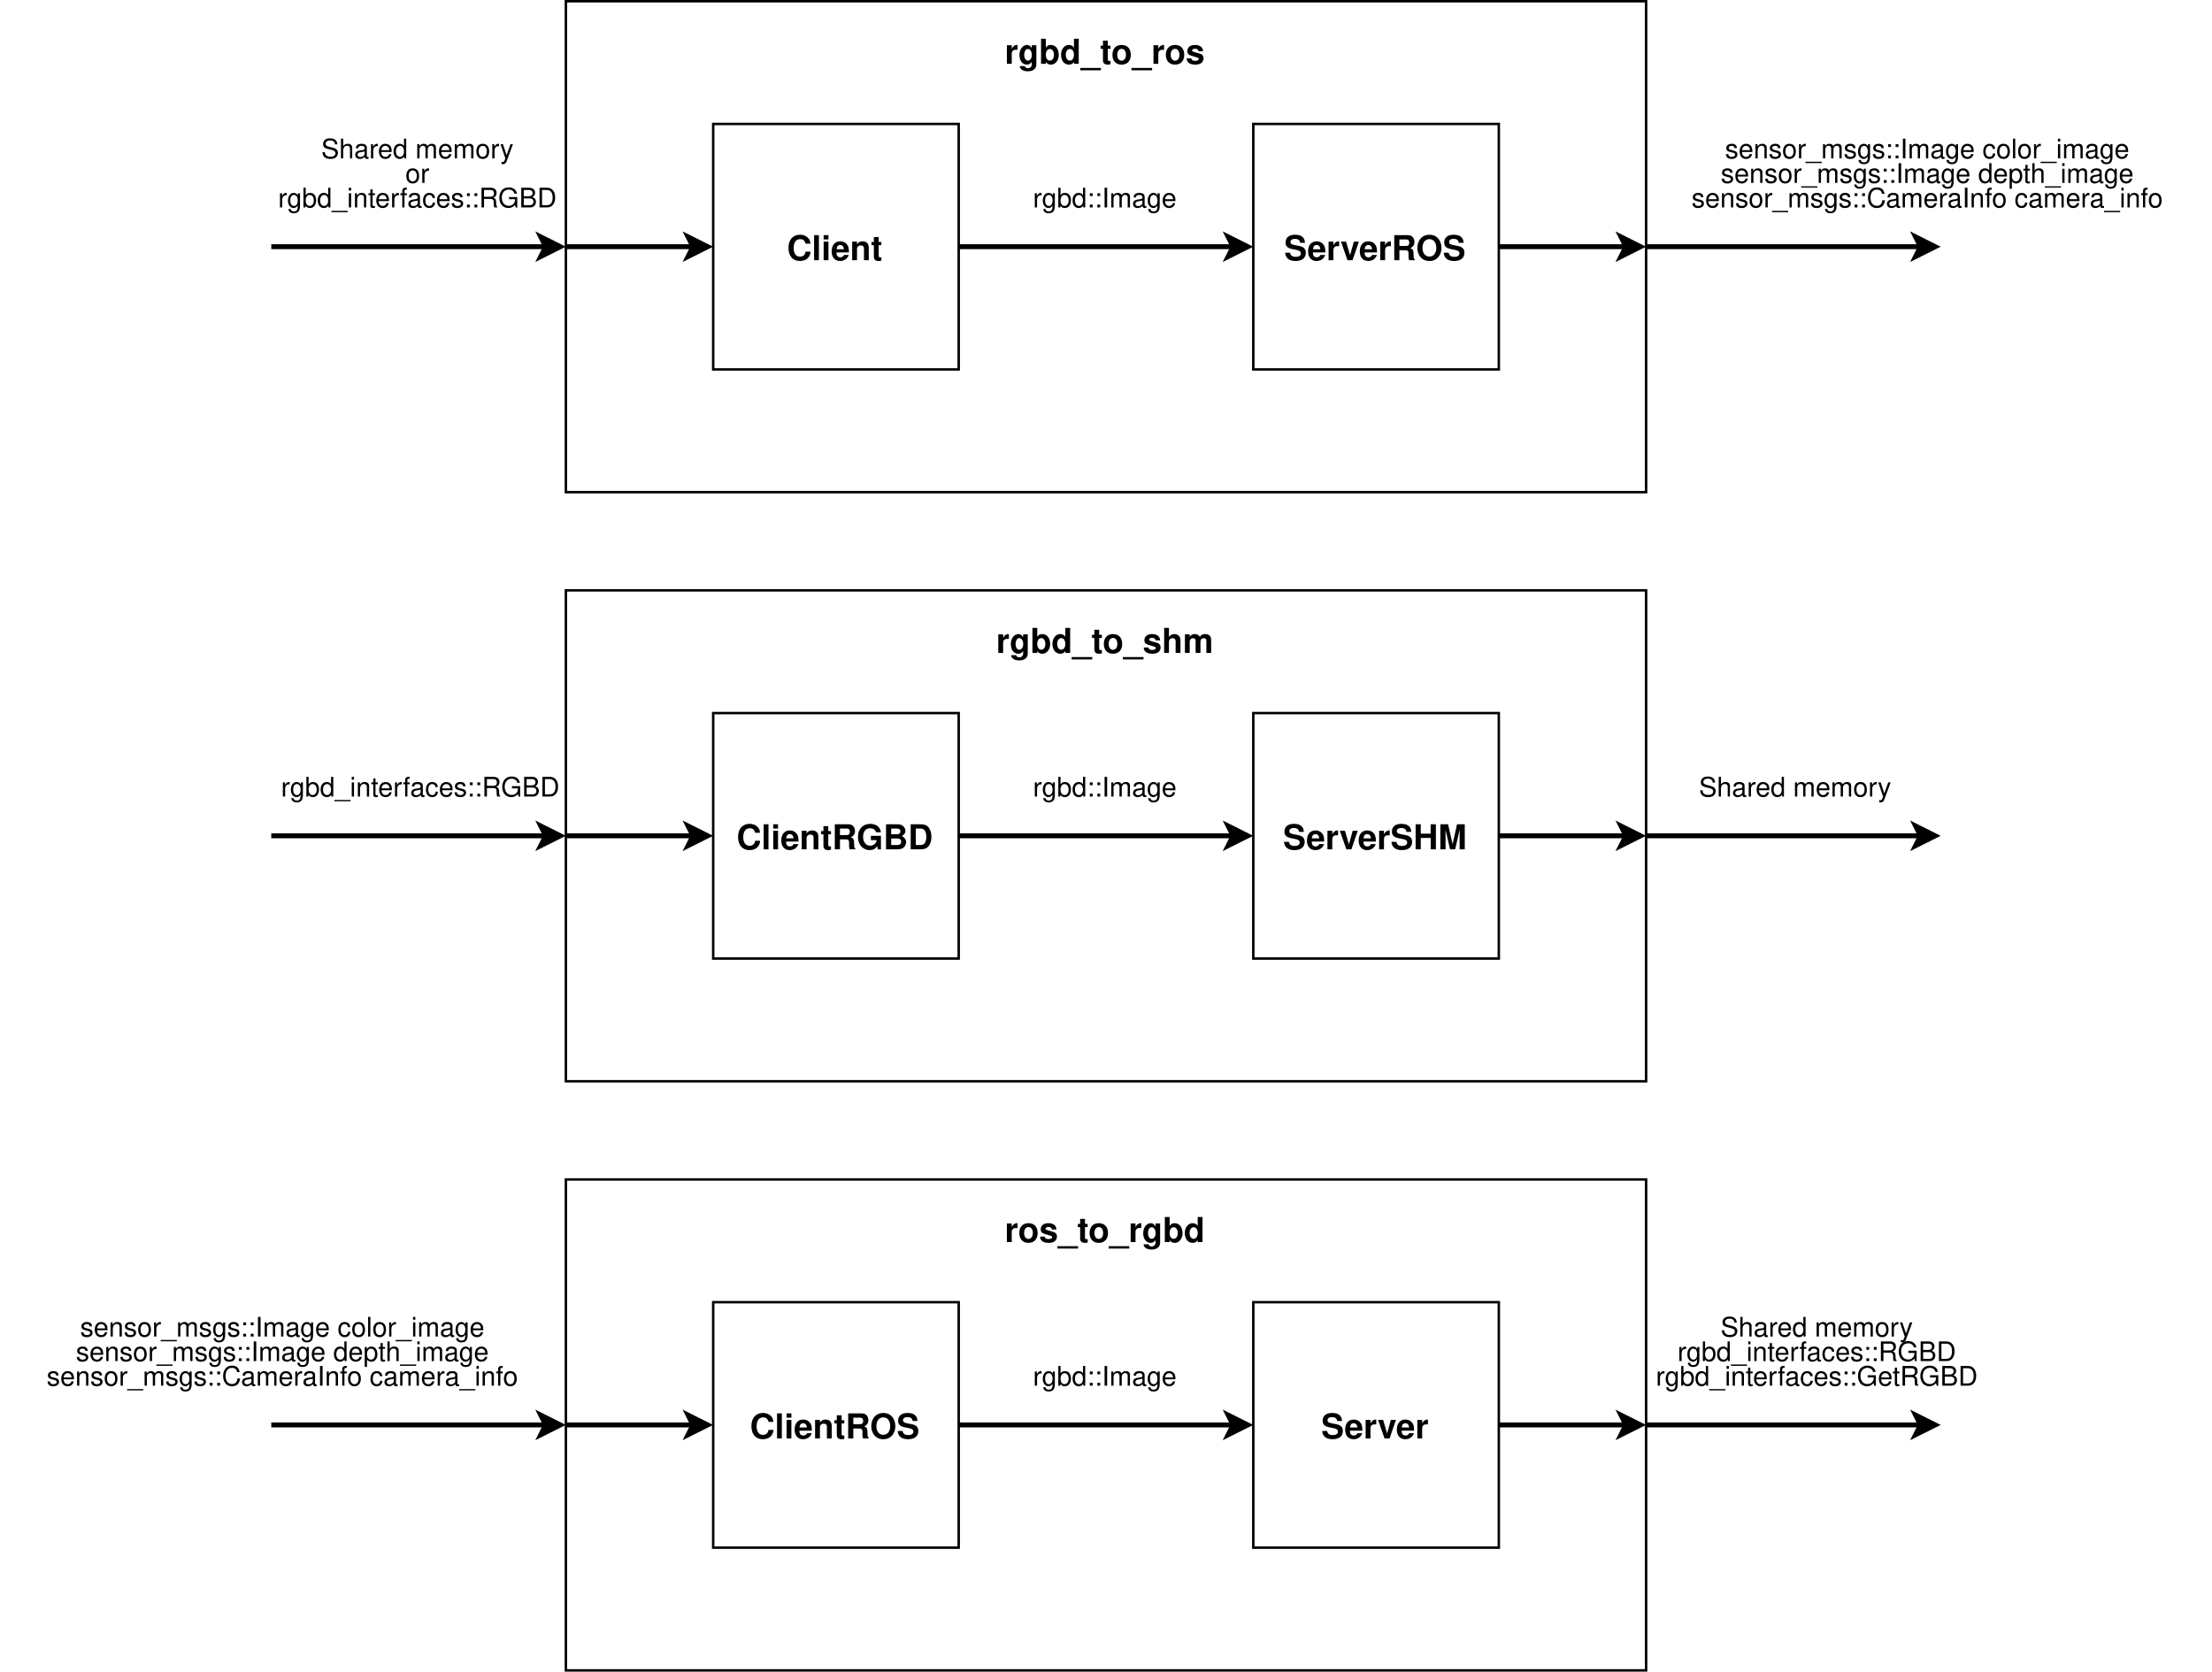
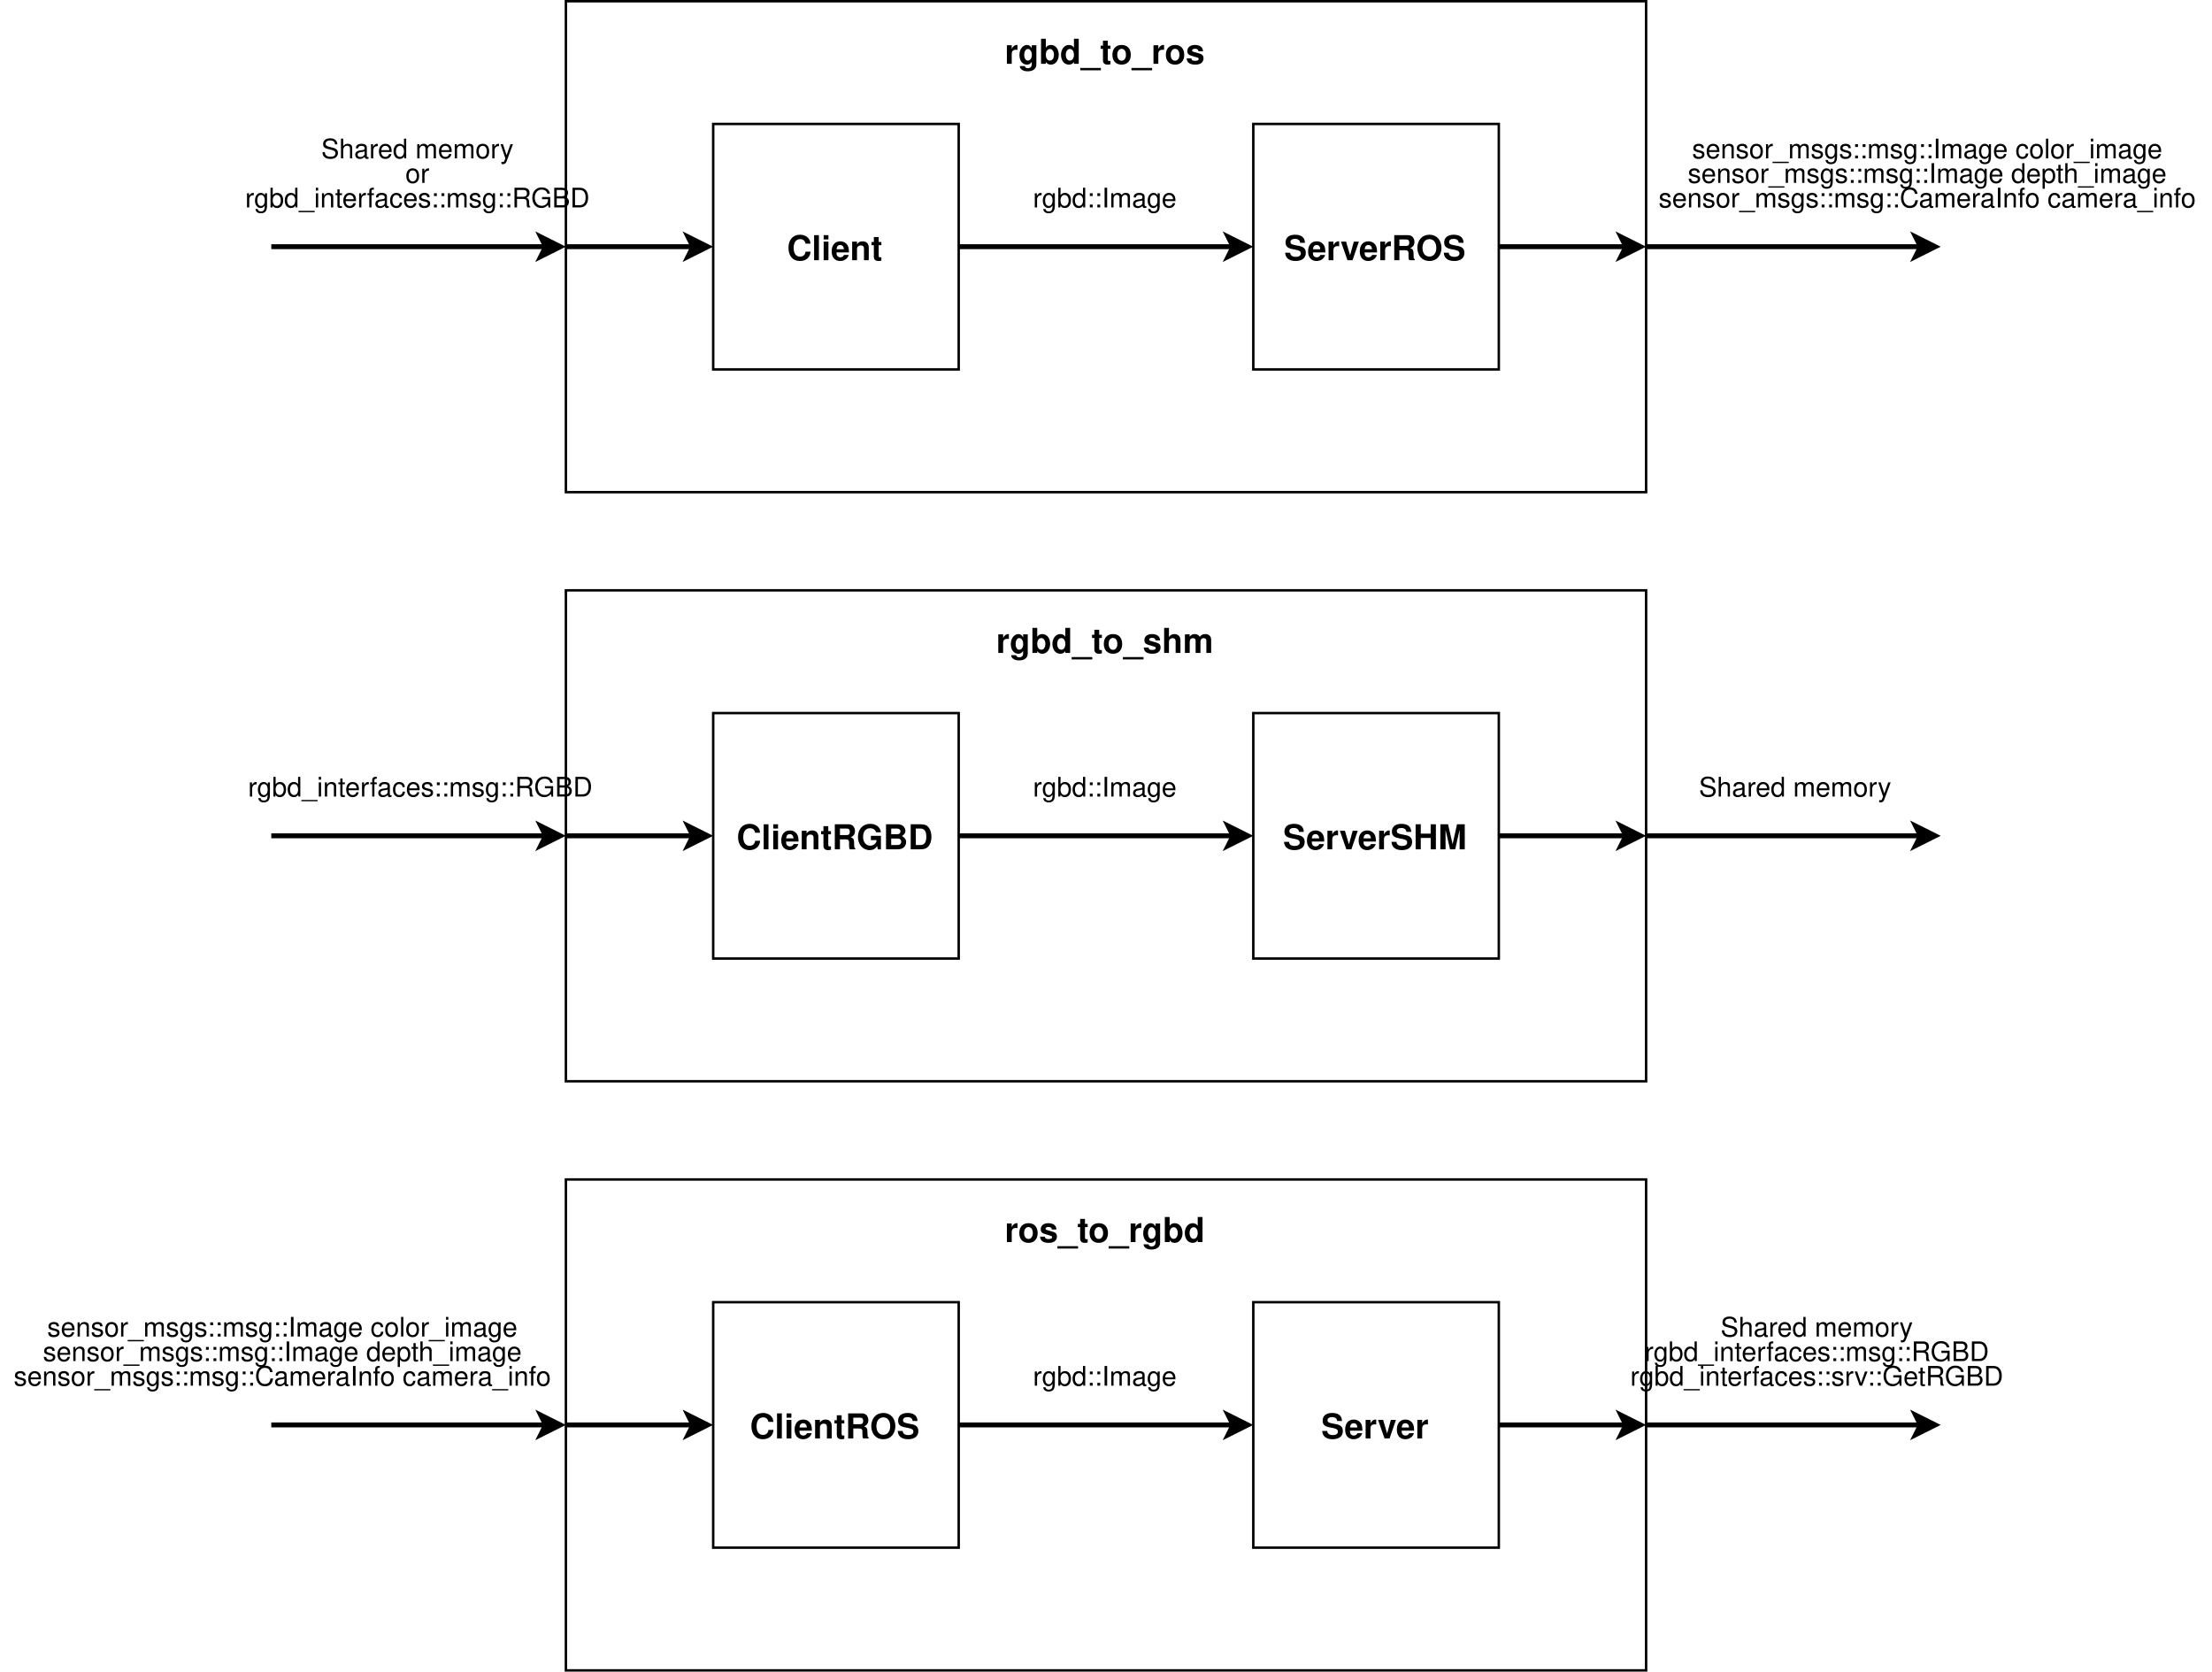
<svg xmlns="http://www.w3.org/2000/svg" xmlns:xlink="http://www.w3.org/1999/xlink" version="1.1" width="901px" height="681px" viewBox="-0.5 -0.5 901 681">
  <defs />
  <g>
    <path d="M 110 100 L 221.76 100" fill="none" stroke="#000000" stroke-width="2" stroke-miterlimit="10" pointer-events="stroke" />
    <path d="M 227.76 100 L 219.76 104 L 221.76 100 L 219.76 96 Z" fill="#000000" stroke="#000000" stroke-width="2" stroke-miterlimit="10" pointer-events="all" />
    <rect x="110" y="70" width="120" height="20" fill="none" stroke="none" pointer-events="all" />
    <g fill="#000000" font-family="Helvetica" text-anchor="middle" font-size="11px">
-       <text x="169.5" y="84">rgbd_interfaces::RGBD</text>
+       <text x="169.5" y="84">rgbd_interfaces::msg::RGBD</text>
    </g>
    <rect x="110" y="60" width="120" height="20" fill="none" stroke="none" pointer-events="all" />
    <g fill="#000000" font-family="Helvetica" text-anchor="middle" font-size="11px">
      <text x="169.5" y="74">or</text>
    </g>
    <rect x="110" y="50" width="120" height="20" fill="none" stroke="none" pointer-events="all" />
    <g fill="#000000" font-family="Helvetica" text-anchor="middle" font-size="11px">
      <text x="169.5" y="64">Shared memory</text>
    </g>
    <path d="M 670 100 L 781.76 100" fill="none" stroke="#000000" stroke-width="2" stroke-miterlimit="10" pointer-events="stroke" />
    <path d="M 787.76 100 L 779.76 104 L 781.76 100 L 779.76 96 Z" fill="#000000" stroke="#000000" stroke-width="2" stroke-miterlimit="10" pointer-events="all" />
    <rect x="670" y="50" width="230" height="20" fill="none" stroke="none" pointer-events="all" />
    <g fill="#000000" font-family="Helvetica" text-anchor="middle" font-size="11px">
-       <text x="784.5" y="64">sensor_msgs::Image color_image</text>
+       <text x="784.5" y="64">sensor_msgs::msg::Image color_image</text>
    </g>
    <rect x="670" y="60" width="230" height="20" fill="none" stroke="none" pointer-events="all" />
    <g fill="#000000" font-family="Helvetica" text-anchor="middle" font-size="11px">
-       <text x="784.5" y="74">sensor_msgs::Image depth_image</text>
+       <text x="784.5" y="74">sensor_msgs::msg::Image depth_image</text>
    </g>
    <rect x="670" y="70" width="230" height="20" fill="none" stroke="none" pointer-events="all" />
    <g fill="#000000" font-family="Helvetica" text-anchor="middle" font-size="11px">
-       <text x="784.5" y="84">sensor_msgs::CameraInfo camera_info</text>
+       <text x="784.5" y="84">sensor_msgs::msg::CameraInfo camera_info</text>
    </g>
    <rect x="230" y="0" width="440" height="200" fill="none" stroke="#000000" pointer-events="all" />
    <g fill="#000000" font-family="Helvetica" font-weight="bold" text-anchor="middle" font-size="14px">
      <a xlink:href="rgbd__to__ros_8cpp.html" target="_parent">
        <text x="449.5" y="25.5">rgbd_to_ros</text>
      </a>
    </g>
    <path d="M 230 100 L 281.76 100" fill="none" stroke="#000000" stroke-width="2" stroke-miterlimit="10" pointer-events="stroke" />
    <path d="M 287.76 100 L 279.76 104 L 281.76 100 L 279.76 96 Z" fill="#000000" stroke="#000000" stroke-width="2" stroke-miterlimit="10" pointer-events="all" />
    <rect x="290" y="50" width="100" height="100" fill="none" stroke="#000000" pointer-events="all" />
    <g fill="#000000" font-family="Helvetica" font-weight="bold" text-anchor="middle" font-size="14px">
      <a xlink:href="classrgbd_1_1Client.html" target="_parent">
        <text x="339.5" y="105.5">Client</text>
      </a>
    </g>
    <path d="M 390 100 L 501.76 100" fill="none" stroke="#000000" stroke-width="2" stroke-miterlimit="10" pointer-events="stroke" />
    <path d="M 507.76 100 L 499.76 104 L 501.76 100 L 499.76 96 Z" fill="#000000" stroke="#000000" stroke-width="2" stroke-miterlimit="10" pointer-events="all" />
    <g fill="#000000" font-family="Helvetica" text-anchor="middle" font-size="11px">
      <text x="449.5" y="84">rgbd::Image</text>
    </g>
    <rect x="510" y="50" width="100" height="100" fill="none" stroke="#000000" pointer-events="all" />
    <g fill="#000000" font-family="Helvetica" font-weight="bold" text-anchor="middle" font-size="14px">
      <a xlink:href="classrgbd_1_1ServerROS.html" target="_parent">
        <text x="559.5" y="105.5">ServerROS</text>
      </a>
    </g>
    <path d="M 610 100 L 661.76 100" fill="none" stroke="#000000" stroke-width="2" stroke-miterlimit="10" pointer-events="stroke" />
    <path d="M 667.76 100 L 659.76 104 L 661.76 100 L 659.76 96 Z" fill="#000000" stroke="#000000" stroke-width="2" stroke-miterlimit="10" pointer-events="all" />
    <path d="M 110 340 L 221.76 340" fill="none" stroke="#000000" stroke-width="2" stroke-miterlimit="10" pointer-events="stroke" />
    <path d="M 227.76 340 L 219.76 344 L 221.76 340 L 219.76 336 Z" fill="#000000" stroke="#000000" stroke-width="2" stroke-miterlimit="10" pointer-events="all" />
    <g fill="#000000" font-family="Helvetica" text-anchor="middle" font-size="11px">
-       <text x="170.68" y="324">rgbd_interfaces::RGBD</text>
+       <text x="170.68" y="324">rgbd_interfaces::msg::RGBD</text>
    </g>
    <path d="M 670 340 L 781.76 340" fill="none" stroke="#000000" stroke-width="2" stroke-miterlimit="10" pointer-events="stroke" />
    <path d="M 787.76 340 L 779.76 344 L 781.76 340 L 779.76 336 Z" fill="#000000" stroke="#000000" stroke-width="2" stroke-miterlimit="10" pointer-events="all" />
    <g fill="#000000" font-family="Helvetica" text-anchor="middle" font-size="11px">
      <text x="730.68" y="324">Shared memory</text>
    </g>
    <rect x="230" y="240" width="440" height="200" fill="none" stroke="#000000" pointer-events="all" />
    <g fill="#000000" font-family="Helvetica" font-weight="bold" text-anchor="middle" font-size="14px">
      <a xlink:href="rgbd__to__shm_8cpp.html" target="_parent">
        <text x="449.5" y="265.5">rgbd_to_shm</text>
      </a>
    </g>
    <path d="M 230 340 L 281.76 340" fill="none" stroke="#000000" stroke-width="2" stroke-miterlimit="10" pointer-events="stroke" />
    <path d="M 287.76 340 L 279.76 344 L 281.76 340 L 279.76 336 Z" fill="#000000" stroke="#000000" stroke-width="2" stroke-miterlimit="10" pointer-events="all" />
    <rect x="290" y="290" width="100" height="100" fill="none" stroke="#000000" pointer-events="all" />
    <g fill="#000000" font-family="Helvetica" font-weight="bold" text-anchor="middle" font-size="14px">
      <a xlink:href="classrgbd_1_1ClientRGBD.html" target="_parent">
        <text x="339.5" y="345.5">ClientRGBD</text>
      </a>
    </g>
    <path d="M 390 340 L 501.76 340" fill="none" stroke="#000000" stroke-width="2" stroke-miterlimit="10" pointer-events="stroke" />
    <path d="M 507.76 340 L 499.76 344 L 501.76 340 L 499.76 336 Z" fill="#000000" stroke="#000000" stroke-width="2" stroke-miterlimit="10" pointer-events="all" />
    <g fill="#000000" font-family="Helvetica" text-anchor="middle" font-size="11px">
      <text x="449.5" y="324">rgbd::Image</text>
    </g>
    <rect x="510" y="290" width="100" height="100" fill="none" stroke="#000000" pointer-events="all" />
    <g fill="#000000" font-family="Helvetica" font-weight="bold" text-anchor="middle" font-size="14px">
      <a xlink:href="classrgbd_1_1ServerSHM.html" target="_parent">
        <text x="559.5" y="345.5">ServerSHM</text>
      </a>
    </g>
    <path d="M 610 340 L 661.76 340" fill="none" stroke="#000000" stroke-width="2" stroke-miterlimit="10" pointer-events="stroke" />
    <path d="M 667.76 340 L 659.76 344 L 661.76 340 L 659.76 336 Z" fill="#000000" stroke="#000000" stroke-width="2" stroke-miterlimit="10" pointer-events="all" />
    <path d="M 110 580 L 221.76 580" fill="none" stroke="#000000" stroke-width="2" stroke-miterlimit="10" pointer-events="stroke" />
    <path d="M 227.76 580 L 219.76 584 L 221.76 580 L 219.76 576 Z" fill="#000000" stroke="#000000" stroke-width="2" stroke-miterlimit="10" pointer-events="all" />
    <rect x="0" y="530" width="230" height="20" fill="none" stroke="none" pointer-events="all" />
    <g fill="#000000" font-family="Helvetica" text-anchor="middle" font-size="11px">
-       <text x="114.5" y="544">sensor_msgs::Image color_image</text>
+       <text x="114.5" y="544">sensor_msgs::msg::Image color_image</text>
    </g>
    <rect x="0" y="540" width="230" height="20" fill="none" stroke="none" pointer-events="all" />
    <g fill="#000000" font-family="Helvetica" text-anchor="middle" font-size="11px">
-       <text x="114.5" y="554">sensor_msgs::Image depth_image</text>
+       <text x="114.5" y="554">sensor_msgs::msg::Image depth_image</text>
    </g>
    <rect x="0" y="550" width="230" height="20" fill="none" stroke="none" pointer-events="all" />
    <g fill="#000000" font-family="Helvetica" text-anchor="middle" font-size="11px">
-       <text x="114.5" y="564">sensor_msgs::CameraInfo camera_info</text>
+       <text x="114.5" y="564">sensor_msgs::msg::CameraInfo camera_info</text>
    </g>
    <path d="M 670 580 L 781.76 580" fill="none" stroke="#000000" stroke-width="2" stroke-miterlimit="10" pointer-events="stroke" />
    <path d="M 787.76 580 L 779.76 584 L 781.76 580 L 779.76 576 Z" fill="#000000" stroke="#000000" stroke-width="2" stroke-miterlimit="10" pointer-events="all" />
    <rect x="670" y="530" width="140" height="20" fill="none" stroke="none" pointer-events="all" />
    <g fill="#000000" font-family="Helvetica" text-anchor="middle" font-size="11px">
      <text x="739.5" y="544">Shared memory</text>
    </g>
    <rect x="670" y="540" width="140" height="20" fill="none" stroke="none" pointer-events="all" />
    <g fill="#000000" font-family="Helvetica" text-anchor="middle" font-size="11px">
-       <text x="739.5" y="554">rgbd_interfaces::RGBD</text>
+       <text x="739.5" y="554">rgbd_interfaces::msg::RGBD</text>
    </g>
    <rect x="670" y="550" width="140" height="20" fill="none" stroke="none" pointer-events="all" />
    <g fill="#000000" font-family="Helvetica" text-anchor="middle" font-size="11px">
-       <text x="739.5" y="564">rgbd_interfaces::GetRGBD</text>
+       <text x="739.5" y="564">rgbd_interfaces::srv::GetRGBD</text>
    </g>
    <rect x="230" y="480" width="440" height="200" fill="none" stroke="#000000" pointer-events="all" />
    <g fill="#000000" font-family="Helvetica" font-weight="bold" text-anchor="middle" font-size="14px">
      <a xlink:href="ros__to__rgbd_8cpp.html" target="_parent">
        <text x="449.5" y="505.5">ros_to_rgbd</text>
      </a>
    </g>
    <path d="M 230 580 L 281.76 580" fill="none" stroke="#000000" stroke-width="2" stroke-miterlimit="10" pointer-events="stroke" />
    <path d="M 287.76 580 L 279.76 584 L 281.76 580 L 279.76 576 Z" fill="#000000" stroke="#000000" stroke-width="2" stroke-miterlimit="10" pointer-events="all" />
    <rect x="290" y="530" width="100" height="100" fill="none" stroke="#000000" pointer-events="all" />
    <g fill="#000000" font-family="Helvetica" font-weight="bold" text-anchor="middle" font-size="14px">
      <a xlink:href="classrgbd_1_1ClientROS.html" target="_parent">
        <text x="339.5" y="585.5">ClientROS</text>
      </a>
    </g>
    <path d="M 390 580 L 501.76 580" fill="none" stroke="#000000" stroke-width="2" stroke-miterlimit="10" pointer-events="stroke" />
    <path d="M 507.76 580 L 499.76 584 L 501.76 580 L 499.76 576 Z" fill="#000000" stroke="#000000" stroke-width="2" stroke-miterlimit="10" pointer-events="all" />
    <g fill="#000000" font-family="Helvetica" text-anchor="middle" font-size="11px">
      <text x="449.5" y="564">rgbd::Image</text>
    </g>
    <rect x="510" y="530" width="100" height="100" fill="none" stroke="#000000" pointer-events="all" />
    <g fill="#000000" font-family="Helvetica" font-weight="bold" text-anchor="middle" font-size="14px">
      <a xlink:href="classrgbd_1_1Server.html" target="_parent">
        <text x="559.5" y="585.5">Server</text>
      </a>
    </g>
    <path d="M 610 580 L 661.76 580" fill="none" stroke="#000000" stroke-width="2" stroke-miterlimit="10" pointer-events="stroke" />
    <path d="M 667.76 580 L 659.76 584 L 661.76 580 L 659.76 576 Z" fill="#000000" stroke="#000000" stroke-width="2" stroke-miterlimit="10" pointer-events="all" />
  </g>
</svg>
